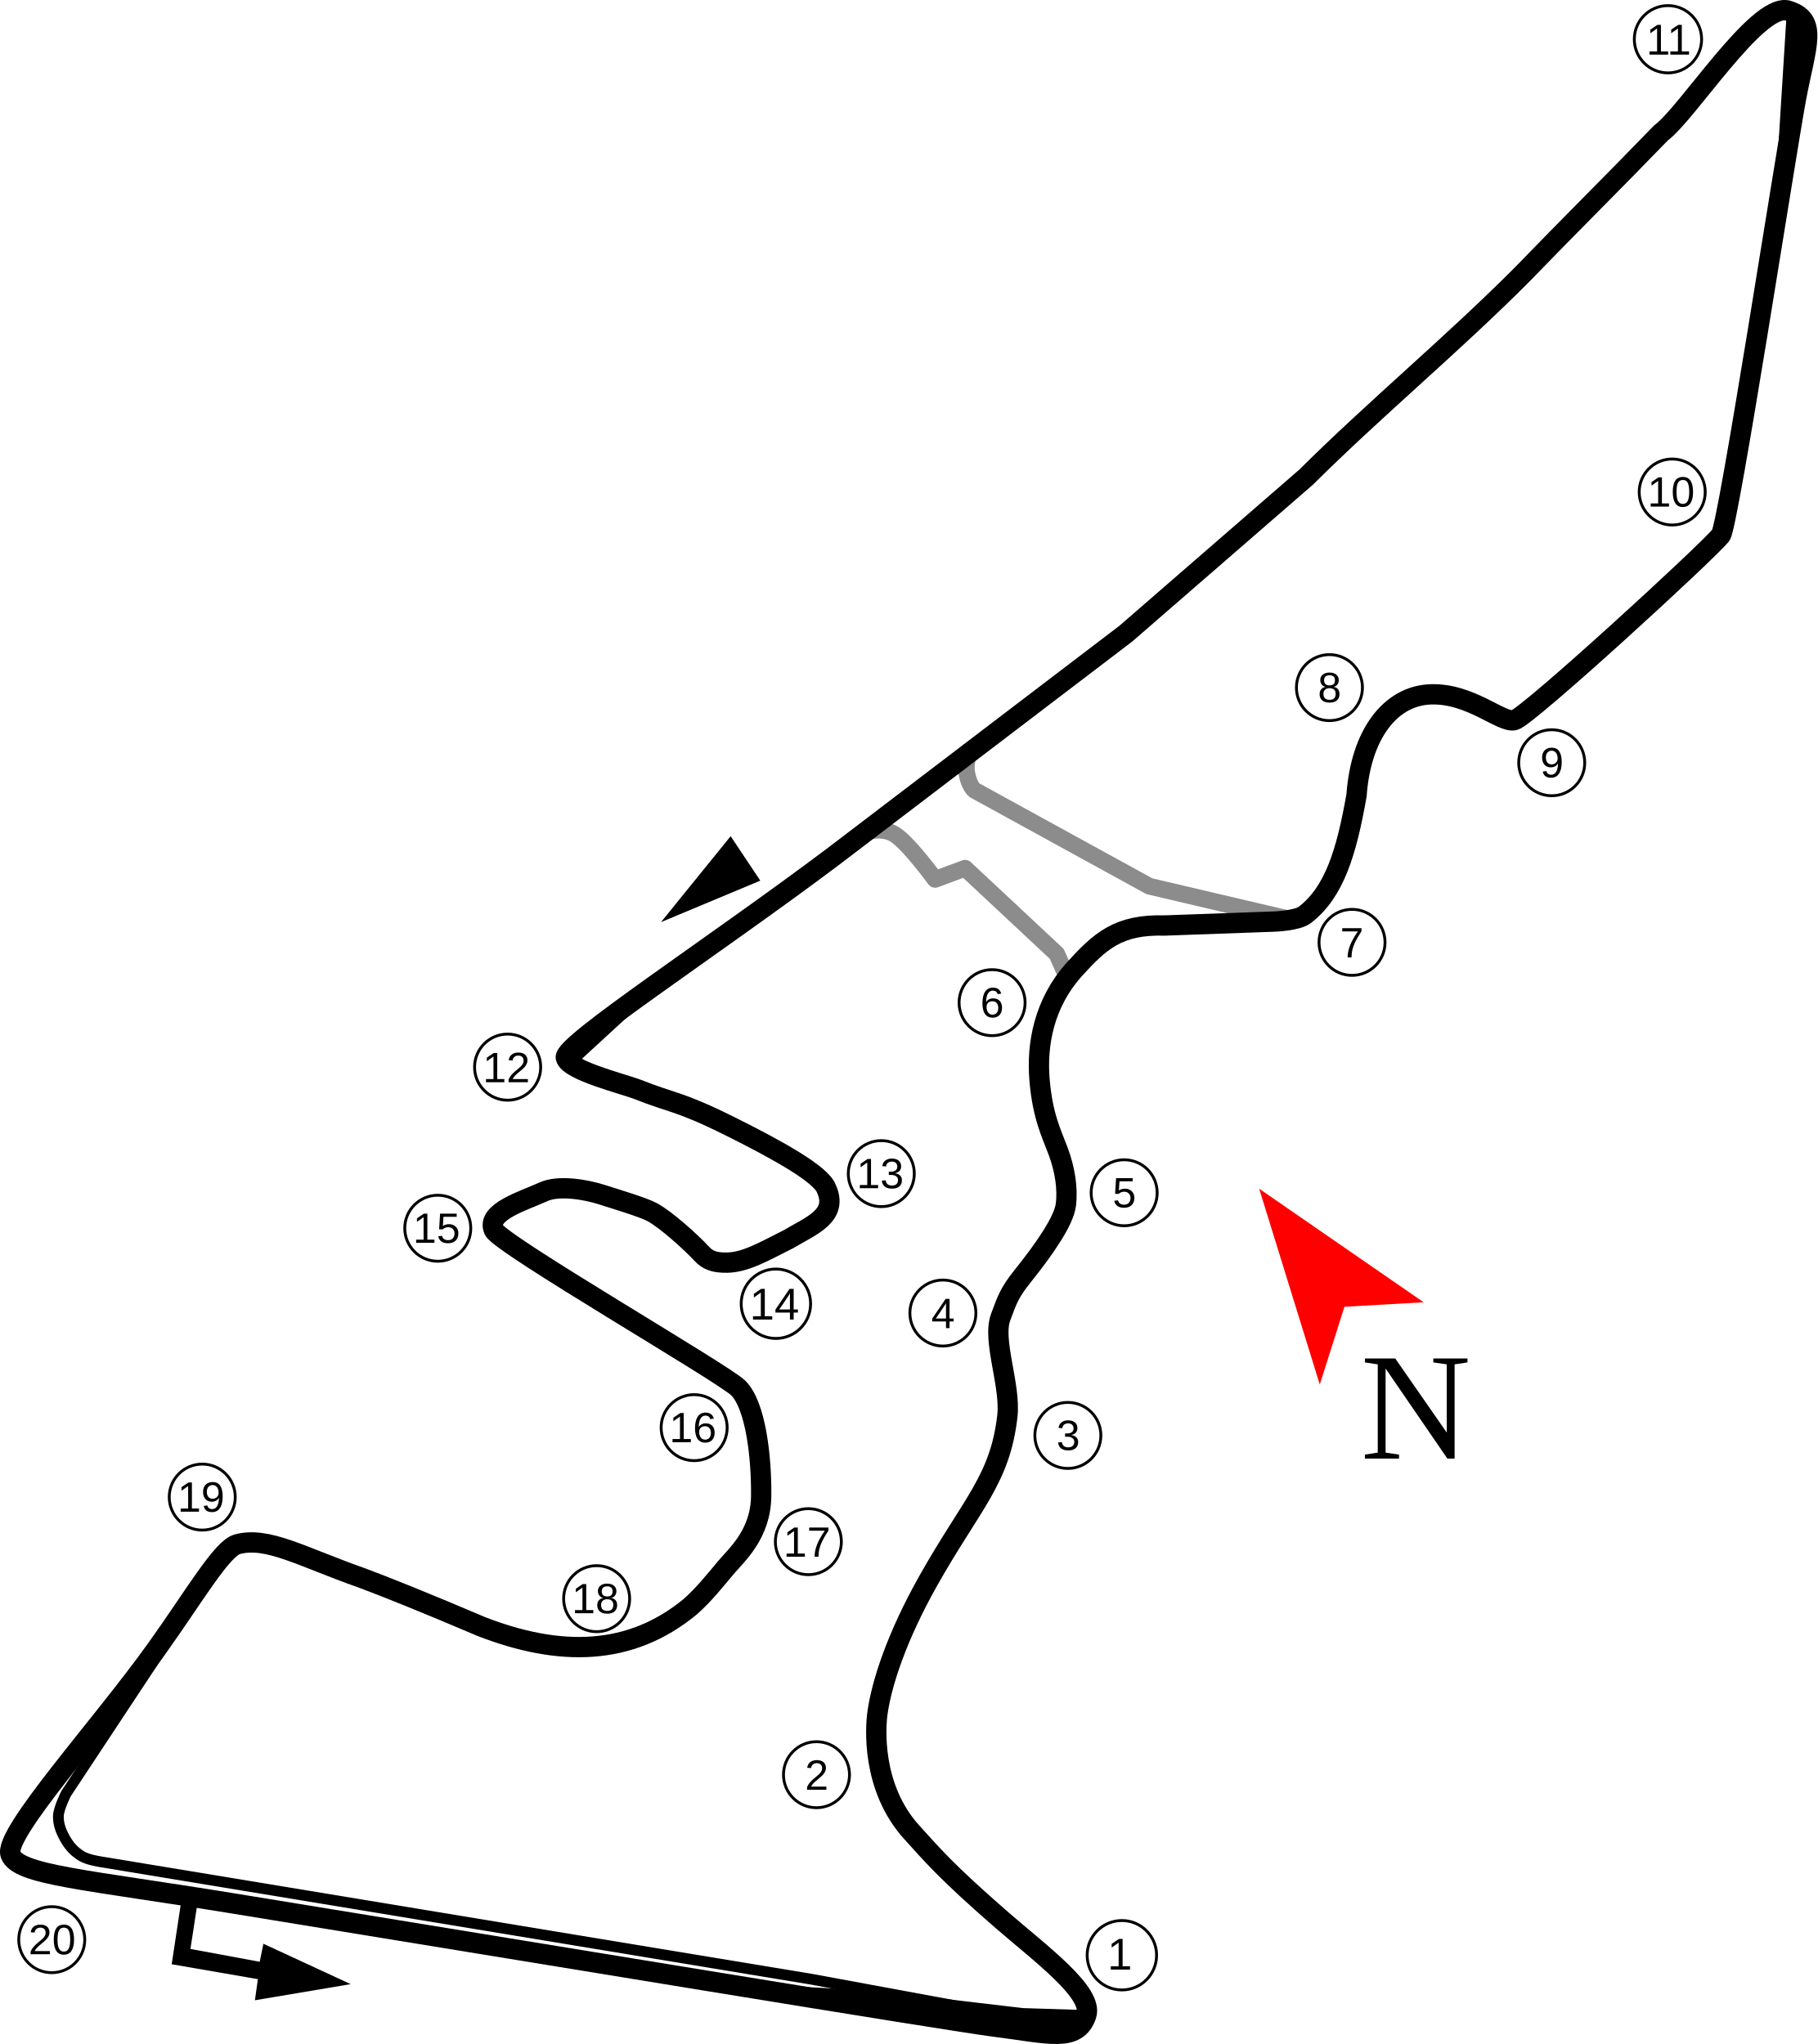
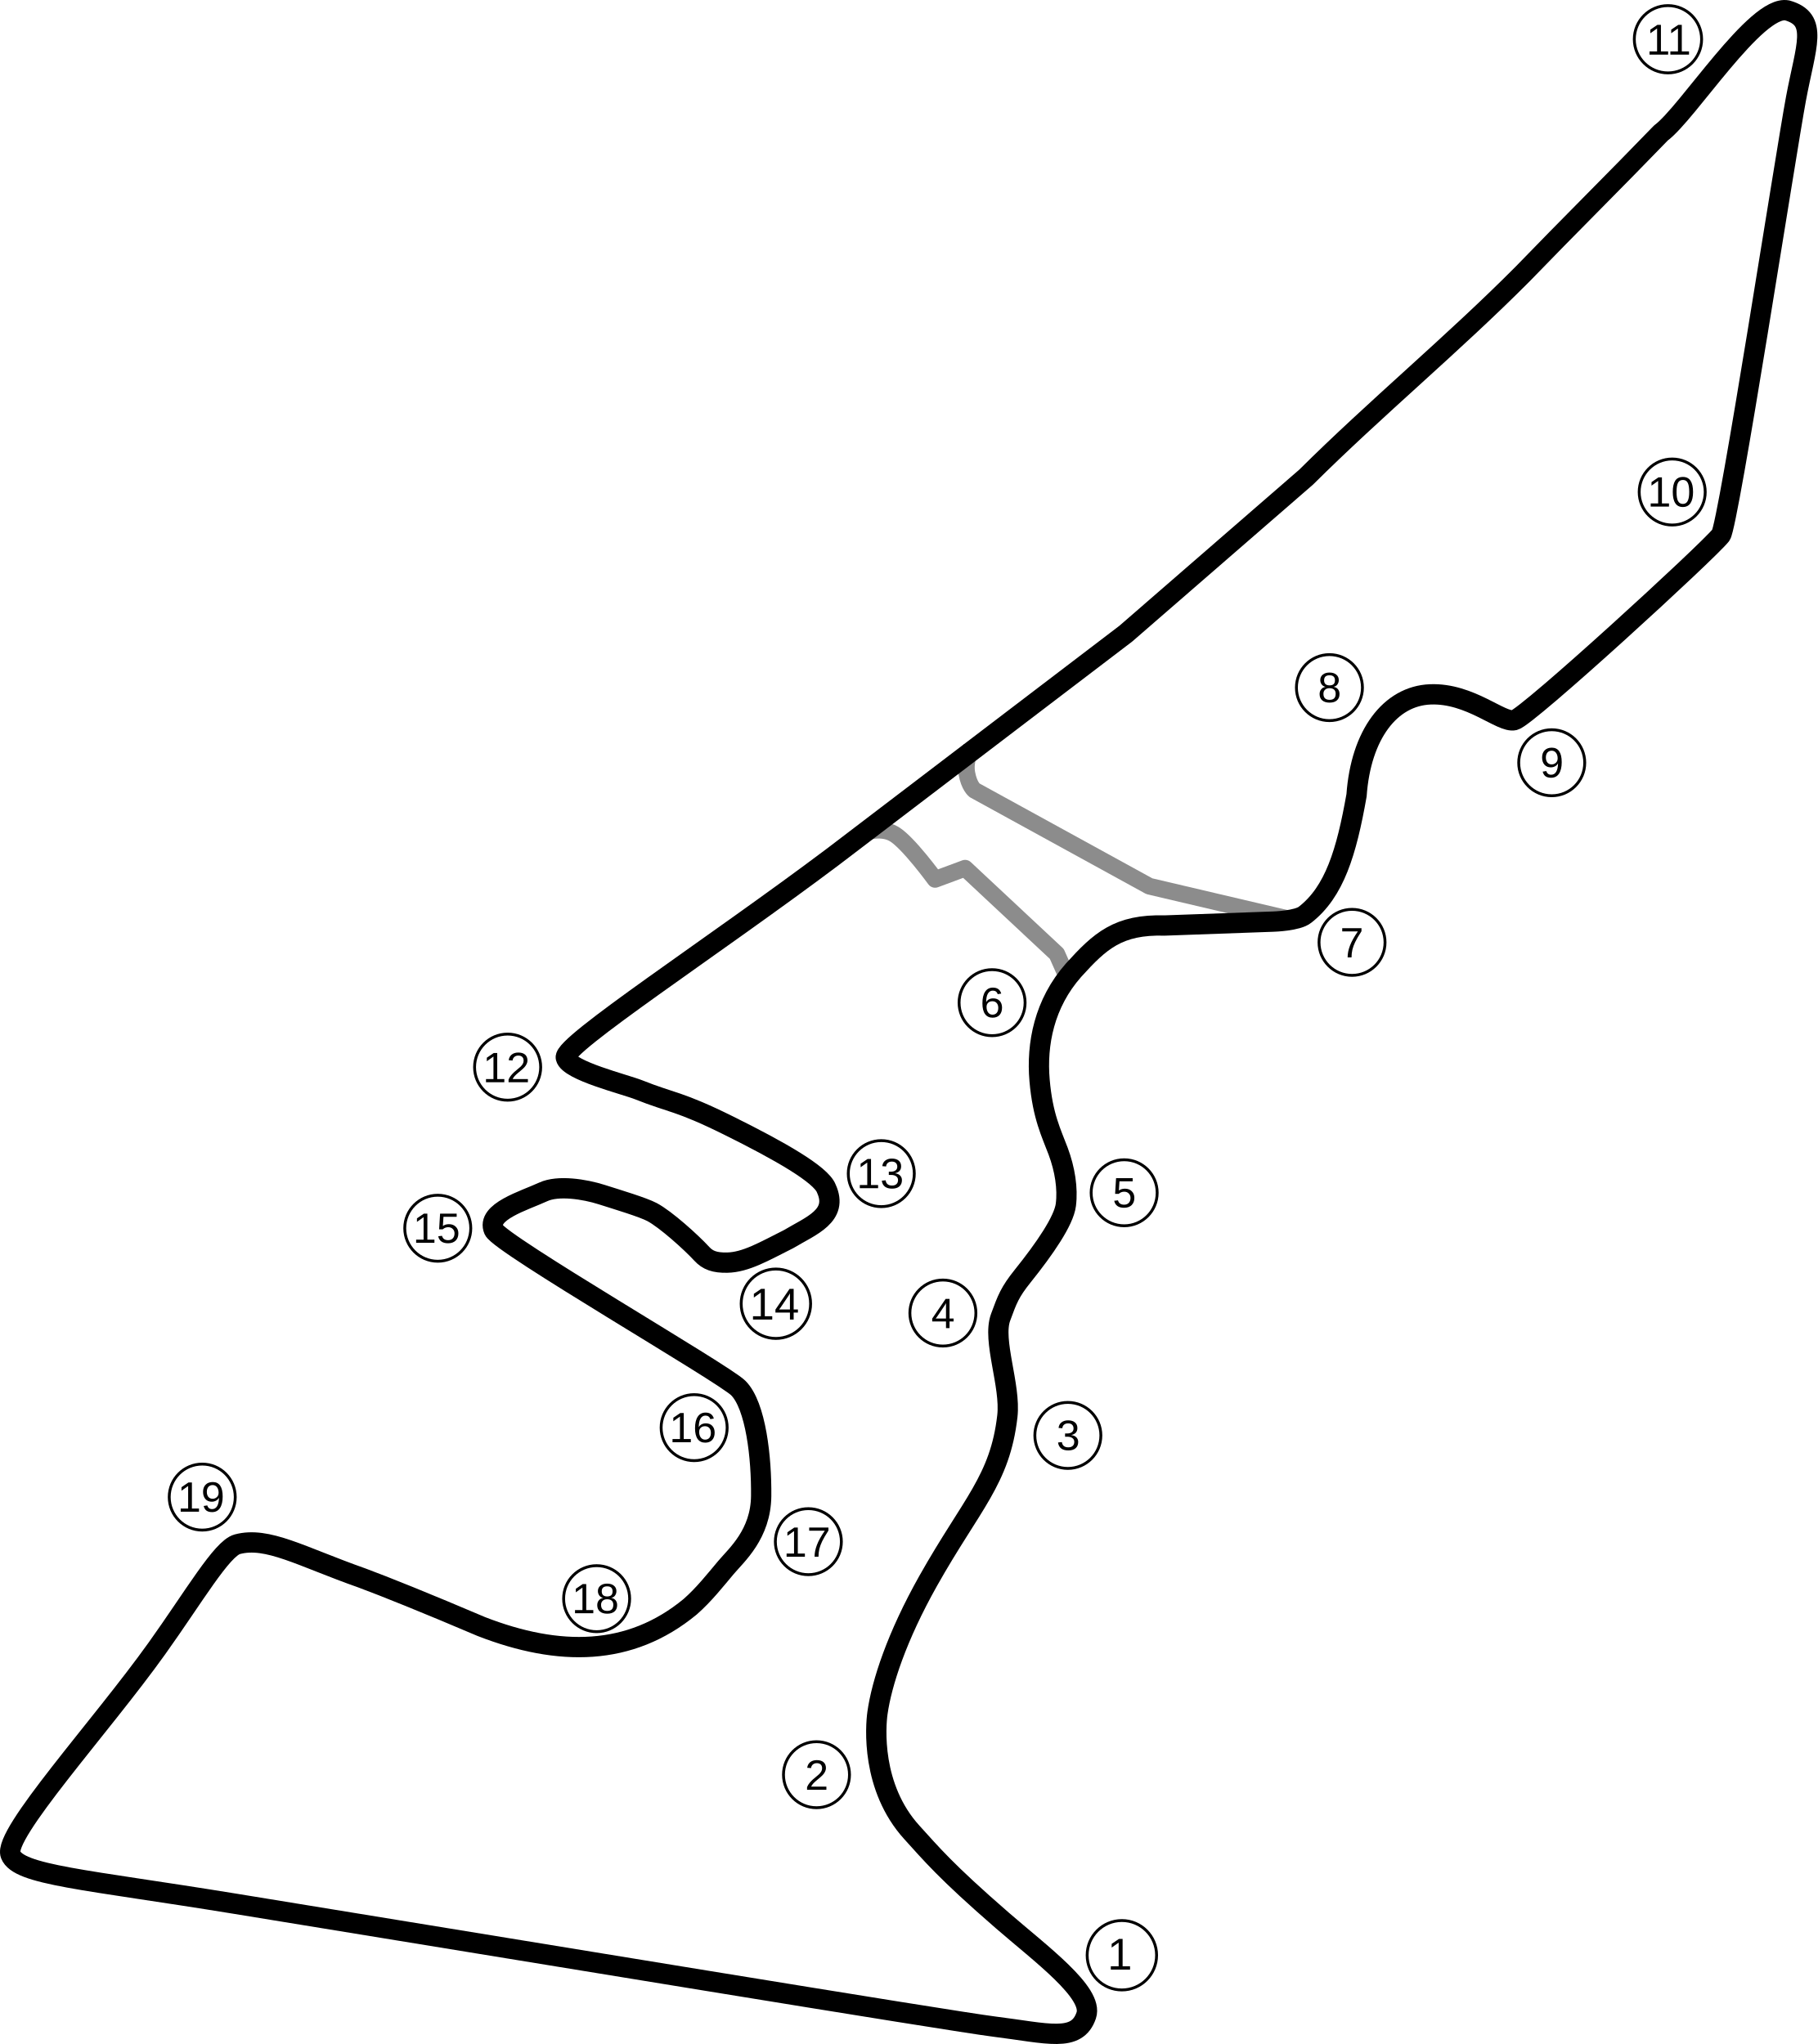
<svg xmlns="http://www.w3.org/2000/svg" id="svg2" version="1.1" width="760.587" height="855.646">
  <path style="fill:none;stroke:#8c8c8c;stroke-width:7;stroke-linecap:butt;stroke-linejoin:round;stroke-miterlimit:4;stroke-opacity:1;stroke-dasharray:none" d="m 446.576,409.003 -4.304,-9.684 -38.376,-35.865 -12.553,4.662 c 0,0 -11.289,-15.544 -17.215,-19.009 -5.926,-3.465 -13.629,-0.179 -13.629,-0.179" id="path3090" />
  <path style="fill:none;stroke:#8c8c8c;stroke-width:7;stroke-linecap:butt;stroke-linejoin:round;stroke-miterlimit:4;stroke-opacity:1;stroke-dasharray:none" d="m 540.155,384.876 -59.149,-13.891 -73.165,-40.169 c 0,0 -2.28,-1.757 -3.228,-7.173 -0.948,-5.416 1.793,-10.58 1.793,-10.58" id="path3092" />
  <path style="fill:none;stroke:#000000;stroke-width:8.5;stroke-linecap:butt;stroke-linejoin:round;stroke-miterlimit:4;stroke-opacity:1;stroke-dasharray:none" d="m 348.422,358.781 122.743,-93.533 75.459,-65.513 c 29.056,-28.886 61.485,-55.753 90.541,-84.972 19.216,-19.9 39.055,-39.535 57.94,-59.104 11.095,-8.145 39.829,-53.785 52.824,-51.312 13.27,3.766 7.875,14.591 3.698,36.952 -4.177,22.361 -28.281,178.409 -31.419,182.713 -5.319,6.814 -80.956,76.148 -86.437,77.458 -5.481,1.311 -18.392,-11.47 -35.196,-10.797 -16.804,0.673 -29.052,16.877 -30.854,42.228 -4.228,23.95 -9.24,40.422 -21.519,49.99 -3.138,2.6 -13.169,2.9 -13.169,2.9 l -45.564,1.637 c -19.533,-0.537 -27.046,6.424 -38.181,18.704 -12.297,13.932 -15.541,30.904 -14.222,46.118 1.319,15.214 4.985,22.18 7.772,29.653 2.847,7.635 4.087,15.591 3.232,22.445 -0.839,6.723 -8.871,18.362 -18.039,29.796 -5.463,6.814 -6.474,9.701 -9.275,17.298 -3.57,9.681 4.306,28.524 2.825,41.41 -3.068,26.7 -14.996,36.709 -33.061,68.796 -13.204,23.452 -19.529,42.864 -21.298,55.448 -0.768,5.46 -2.799,31.128 14.461,50.045 8.012,8.781 13.788,15.943 37.721,36.727 16.242,14.105 38.364,30.362 35.197,39.784 -3.889,11.569 -16.07,7.512 -38.62,4.696 C 398.302,846.139 218.393,816.471 98.21,796.902 35.13,786.631 7.79,784.939 4.442,776.393 c -3.348,-8.545 37.866,-53.632 61.261,-86.392 15.536,-21.755 27.174,-41.839 33.632,-43.562 12.601,-3.363 26.509,5.082 52.19,14.14 9.09,3.355 27.142,10.608 49.912,20.315 32.555,12.637 62.173,12.529 87.38,-8.272 5.801,-5.075 10.701,-11.338 14.988,-16.424 4.455,-5.285 14.583,-13.953 14.751,-29.937 0.168,-15.941 -2.202,-37.834 -9.584,-45.214 -6.124,-6.123 -99.719,-60.272 -102.292,-66.169 -3.323,-7.615 12.61,-12.226 20.707,-15.954 6.191,-2.85 17.218,-1.141 24.398,1.145 6.82,2.171 17.319,5.314 21.12,7.332 5.699,3.025 16.425,12.699 20.788,17.456 2.492,2.717 5.4,3.786 10.588,3.697 7.79,-0.133 15.51,-4.707 25.708,-9.818 9.511,-5.685 21.048,-9.764 15.827,-21.203 -2.222,-5.894 -19.512,-15.752 -40.991,-26.404 -20.809,-10.32 -23.871,-9.451 -37.369,-14.861 -5.956,-2.387 -29.395,-8.05 -30.654,-13.505 -1.259,-5.455 61.504,-46.318 111.619,-83.98 z" id="path2857" />
  <g id="g3863" transform="matrix(2.077119,0,0,2.077119,-477.0928,-1399.842)">
    <path transform="translate(-64.85616,75.92937)" d="m 527.578,992.056 c 0,3.863 -3.131,6.994 -6.994,6.994 -3.863,0 -6.994,-3.131 -6.994,-6.994 0,-3.863 3.131,-6.994 6.994,-6.994 3.863,0 6.994,3.131 6.994,6.994 z" id="path3652" style="font-size:9px;fill:none;stroke:#000000;stroke-width:0.578;stroke-miterlimit:4;stroke-opacity:1;stroke-dasharray:none;stroke-dashoffset:0" />
    <text id="text3654" y="1070.878" x="452.812" style="font-size:9px;font-style:normal;font-variant:normal;font-weight:normal;font-stretch:normal;fill:#000000;fill-opacity:1;stroke:none;font-family:Arial;-inkscape-font-specification:Arial" xml:space="preserve">
      <tspan y="1070.878" x="452.812" id="tspan3656">1</tspan>
    </text>
  </g>
  <g id="g3868" transform="matrix(1.975314,0,0,1.975314,-644.4585,-1406.216)">
    <path transform="translate(-21.33983,95.93959)" d="m 527.578,992.056 c 0,3.863 -3.131,6.994 -6.994,6.994 -3.863,0 -6.994,-3.131 -6.994,-6.994 0,-3.863 3.131,-6.994 6.994,-6.994 3.863,0 6.994,3.131 6.994,6.994 z" id="path3652-8" style="font-size:9px;fill:none;stroke:#000000;stroke-width:0.607;stroke-miterlimit:4;stroke-opacity:1;stroke-dasharray:none;stroke-dashoffset:0" />
    <text id="text3654-7" y="1091.187" x="496.792" style="font-size:9px;font-style:normal;font-variant:normal;font-weight:normal;font-stretch:normal;fill:#000000;fill-opacity:1;stroke:none;font-family:Arial;-inkscape-font-specification:Arial" xml:space="preserve">
      <tspan y="1091.187" x="496.792" id="tspan3656-0">2</tspan>
    </text>
  </g>
  <g id="g3873" transform="matrix(1.975314,0,0,1.975314,-607.2708,-1551.785)">
    <path transform="translate(13.09083,97.73286)" d="m 527.578,992.056 c 0,3.863 -3.131,6.994 -6.994,6.994 -3.863,0 -6.994,-3.131 -6.994,-6.994 0,-3.863 3.131,-6.994 6.994,-6.994 3.863,0 6.994,3.131 6.994,6.994 z" id="path3652-4" style="font-size:9px;fill:none;stroke:#000000;stroke-width:0.607;stroke-miterlimit:4;stroke-opacity:1;stroke-dasharray:none;stroke-dashoffset:0" />
    <text id="text3654-5" y="1092.876" x="531.254" style="font-size:9px;font-style:normal;font-variant:normal;font-weight:normal;font-stretch:normal;fill:#000000;fill-opacity:1;stroke:none;font-family:Arial;-inkscape-font-specification:Arial" xml:space="preserve">
      <tspan y="1092.876" x="531.254" id="tspan3656-4">3</tspan>
    </text>
  </g>
  <g id="g3878" transform="matrix(1.975314,0,0,1.975314,-729.708,-1598.06)">
    <path transform="translate(48.59745,95.22229)" d="m 527.578,992.056 c 0,3.863 -3.131,6.994 -6.994,6.994 -3.863,0 -6.994,-3.131 -6.994,-6.994 0,-3.863 3.131,-6.994 6.994,-6.994 3.863,0 6.994,3.131 6.994,6.994 z" id="path3652-49" style="font-size:9px;fill:none;stroke:#000000;stroke-width:0.607;stroke-miterlimit:4;stroke-opacity:1;stroke-dasharray:none;stroke-dashoffset:0" />
    <text id="text3654-9" y="1090.469" x="566.716" style="font-size:9px;font-style:normal;font-variant:normal;font-weight:normal;font-stretch:normal;fill:#000000;fill-opacity:1;stroke:none;font-family:Arial;-inkscape-font-specification:Arial" xml:space="preserve">
      <tspan y="1090.469" x="566.716" id="tspan3656-9">4</tspan>
    </text>
  </g>
  <g id="g3888" transform="matrix(1.975314,0,0,1.975314,-414.5687,-2008.348)">
    <path transform="translate(43.57632,128.9356)" d="m 527.578,992.056 c 0,3.863 -3.131,6.994 -6.994,6.994 -3.863,0 -6.994,-3.131 -6.994,-6.994 0,-3.863 3.131,-6.994 6.994,-6.994 3.863,0 6.994,3.131 6.994,6.994 z" id="path3652-9" style="font-size:9px;fill:none;stroke:#000000;stroke-width:0.607;stroke-miterlimit:4;stroke-opacity:1;stroke-dasharray:none;stroke-dashoffset:0" />
    <text id="text3654-8" y="1124.079" x="558.918" style="font-size:9px;font-style:normal;font-variant:normal;font-weight:normal;font-stretch:normal;fill:#000000;fill-opacity:1;stroke:none;font-family:Arial;-inkscape-font-specification:Arial" xml:space="preserve">
      <tspan y="1124.079" x="558.918" id="tspan3656-1">10</tspan>
    </text>
  </g>
  <g id="g3883" transform="matrix(1.975314,0,0,1.975314,-701.4879,-1657.616)">
    <path transform="translate(72.71685,99.88478)" d="m 527.578,992.056 c 0,3.863 -3.131,6.994 -6.994,6.994 -3.863,0 -6.994,-3.131 -6.994,-6.994 0,-3.863 3.131,-6.994 6.994,-6.994 3.863,0 6.994,3.131 6.994,6.994 z" id="path3652-1" style="font-size:9px;fill:none;stroke:#000000;stroke-width:0.607;stroke-miterlimit:4;stroke-opacity:1;stroke-dasharray:none;stroke-dashoffset:0" />
    <text id="text3654-56" y="1095.028" x="590.835" style="font-size:9px;font-style:normal;font-variant:normal;font-weight:normal;font-stretch:normal;fill:#000000;fill-opacity:1;stroke:none;font-family:Arial;-inkscape-font-specification:Arial" xml:space="preserve">
      <tspan y="1095.028" x="590.835" id="tspan3656-17">5</tspan>
    </text>
  </g>
  <g id="g3908" transform="matrix(1.975314,0,0,1.975314,-429.1019,-1797.06)">
    <path transform="translate(-93.16003,130.1909)" d="m 527.578,992.056 c 0,3.863 -3.131,6.994 -6.994,6.994 -3.863,0 -6.994,-3.131 -6.994,-6.994 0,-3.863 3.131,-6.994 6.994,-6.994 3.863,0 6.994,3.131 6.994,6.994 z" id="path3652-8-2" style="font-size:9px;fill:none;stroke:#000000;stroke-width:0.607;stroke-miterlimit:4;stroke-opacity:1;stroke-dasharray:none;stroke-dashoffset:0" />
    <text id="text3654-7-2" y="1125.334" x="424.922" style="font-size:9px;font-style:normal;font-variant:normal;font-weight:normal;font-stretch:normal;fill:#000000;fill-opacity:1;stroke:none;font-family:Arial;-inkscape-font-specification:Arial" xml:space="preserve">
      <tspan y="1125.334" x="424.922" id="tspan3656-0-9">6</tspan>
    </text>
  </g>
  <g id="g3903" transform="matrix(1.975314,0,0,1.975314,-346.476,-1825.847)">
    <path transform="translate(-58.72937,131.9842)" d="m 527.578,992.056 c 0,3.863 -3.131,6.994 -6.994,6.994 -3.863,0 -6.994,-3.131 -6.994,-6.994 0,-3.863 3.131,-6.994 6.994,-6.994 3.863,0 6.994,3.131 6.994,6.994 z" id="path3652-4-2" style="font-size:9px;fill:none;stroke:#000000;stroke-width:0.607;stroke-miterlimit:4;stroke-opacity:1;stroke-dasharray:none;stroke-dashoffset:0" />
    <text id="text3654-5-8" y="1127.231" x="459.308" style="font-size:9px;font-style:normal;font-variant:normal;font-weight:normal;font-stretch:normal;fill:#000000;fill-opacity:1;stroke:none;font-family:Arial;-inkscape-font-specification:Arial" xml:space="preserve">
      <tspan y="1127.231" x="459.308" id="tspan3656-4-1">7</tspan>
    </text>
  </g>
  <g id="g3898" transform="matrix(1.975314,0,0,1.975314,-426.0706,-1927.526)">
    <path transform="translate(-23.22275,129.4736)" d="m 527.578,992.056 c 0,3.863 -3.131,6.994 -6.994,6.994 -3.863,0 -6.994,-3.131 -6.994,-6.994 0,-3.863 3.131,-6.994 6.994,-6.994 3.863,0 6.994,3.131 6.994,6.994 z" id="path3652-49-2" style="font-size:9px;fill:none;stroke:#000000;stroke-width:0.607;stroke-miterlimit:4;stroke-opacity:1;stroke-dasharray:none;stroke-dashoffset:0" />
    <text id="text3654-9-4" y="1124.617" x="494.887" style="font-size:9px;font-style:normal;font-variant:normal;font-weight:normal;font-stretch:normal;fill:#000000;fill-opacity:1;stroke:none;font-family:Arial;-inkscape-font-specification:Arial" xml:space="preserve">
      <tspan y="1124.617" x="494.887" id="tspan3656-9-7">8</tspan>
    </text>
  </g>
  <g id="g3893" transform="matrix(1.975314,0,0,1.975314,-406.7193,-1899.62)">
    <path transform="translate(14.07713,131.2669)" d="m 527.578,992.056 c 0,3.863 -3.131,6.994 -6.994,6.994 -3.863,0 -6.994,-3.131 -6.994,-6.994 0,-3.863 3.131,-6.994 6.994,-6.994 3.863,0 6.994,3.131 6.994,6.994 z" id="path3652-9-8" style="font-size:9px;fill:none;stroke:#000000;stroke-width:0.607;stroke-miterlimit:4;stroke-opacity:1;stroke-dasharray:none;stroke-dashoffset:0" />
    <text id="text3654-8-6" y="1126.41" x="532.2" style="font-size:9px;font-style:normal;font-variant:normal;font-weight:normal;font-stretch:normal;fill:#000000;fill-opacity:1;stroke:none;font-family:Arial;-inkscape-font-specification:Arial" xml:space="preserve">
      <tspan y="1126.41" x="532.2" id="tspan3656-1-3">9</tspan>
    </text>
  </g>
  <g id="g3913" transform="matrix(2.013598,0,0,2.013598,-78.47726,-2318.066)">
    <path transform="translate(-134.9431,167.3115)" d="m 527.578,992.056 c 0,3.863 -3.131,6.994 -6.994,6.994 -3.863,0 -6.994,-3.131 -6.994,-6.994 0,-3.863 3.131,-6.994 6.994,-6.994 3.863,0 6.994,3.131 6.994,6.994 z" id="path3652-7" style="font-size:9px;fill:none;stroke:#000000;stroke-width:0.596;stroke-miterlimit:4;stroke-opacity:1;stroke-dasharray:none;stroke-dashoffset:0" />
    <text id="text3654-2" y="1162.559" x="381.119" style="font-size:9px;font-style:normal;font-variant:normal;font-weight:normal;font-stretch:normal;fill:#000000;fill-opacity:1;stroke:none;font-family:Arial;-inkscape-font-specification:Arial" xml:space="preserve">
      <tspan y="1162.559" x="381.119" id="tspan3656-5">11</tspan>
    </text>
  </g>
  <g id="g3923" transform="matrix(1.978336,0,0,1.978336,-635.9822,-1845.124)">
    <path transform="translate(-91.72542,166.4149)" d="m 527.578,992.056 c 0,3.863 -3.131,6.994 -6.994,6.994 -3.863,0 -6.994,-3.131 -6.994,-6.994 0,-3.863 3.131,-6.994 6.994,-6.994 3.863,0 6.994,3.131 6.994,6.994 z" id="path3652-8-3" style="font-size:9px;fill:none;stroke:#000000;stroke-width:0.607;stroke-miterlimit:4;stroke-opacity:1;stroke-dasharray:none;stroke-dashoffset:0" />
    <text id="text3654-7-7" y="1161.662" x="423.598" style="font-size:9px;font-style:normal;font-variant:normal;font-weight:normal;font-stretch:normal;fill:#000000;fill-opacity:1;stroke:none;font-family:Arial;-inkscape-font-specification:Arial" xml:space="preserve">
      <tspan y="1161.662" x="423.598" id="tspan3656-0-6">12</tspan>
    </text>
  </g>
  <g id="g3933" transform="matrix(1.975314,0,0,1.975314,-546.3184,-1800.588)">
    <path transform="translate(-57.29476,168.2081)" d="m 527.578,992.056 c 0,3.863 -3.131,6.994 -6.994,6.994 -3.863,0 -6.994,-3.131 -6.994,-6.994 0,-3.863 3.131,-6.994 6.994,-6.994 3.863,0 6.994,3.131 6.994,6.994 z" id="path3652-4-8" style="font-size:9px;fill:none;stroke:#000000;stroke-width:0.607;stroke-miterlimit:4;stroke-opacity:1;stroke-dasharray:none;stroke-dashoffset:0" />
    <text id="text3654-5-1" y="1163.352" x="458.052" style="font-size:9px;font-style:normal;font-variant:normal;font-weight:normal;font-stretch:normal;fill:#000000;fill-opacity:1;stroke:none;font-family:Arial;-inkscape-font-specification:Arial" xml:space="preserve">
      <tspan y="1163.352" x="458.052" id="tspan3656-4-3">13</tspan>
    </text>
  </g>
  <g id="g3943" transform="matrix(2.077119,0,0,2.077119,-711.3427,-1859.031)">
    <path transform="translate(-21.78814,165.6976)" d="m 527.578,992.056 c 0,3.863 -3.131,6.994 -6.994,6.994 -3.863,0 -6.994,-3.131 -6.994,-6.994 0,-3.863 3.131,-6.994 6.994,-6.994 3.863,0 6.994,3.131 6.994,6.994 z" id="path3652-49-6" style="font-size:9px;fill:none;stroke:#000000;stroke-width:0.578;stroke-miterlimit:4;stroke-opacity:1;stroke-dasharray:none;stroke-dashoffset:0" />
    <text id="text3654-9-40" y="1160.945" x="493.495" style="font-size:9px;font-style:normal;font-variant:normal;font-weight:normal;font-stretch:normal;fill:#000000;fill-opacity:1;stroke:none;font-family:Arial;-inkscape-font-specification:Arial" xml:space="preserve">
      <tspan y="1160.945" x="493.495" id="tspan3656-9-3">14</tspan>
    </text>
  </g>
  <g id="g3953" transform="matrix(1.975314,0,0,1.975314,-875.7502,-1776.31)">
    <path transform="translate(15.51174,167.4908)" d="m 527.578,992.056 c 0,3.863 -3.131,6.994 -6.994,6.994 -3.863,0 -6.994,-3.131 -6.994,-6.994 0,-3.863 3.131,-6.994 6.994,-6.994 3.863,0 6.994,3.131 6.994,6.994 z" id="path3652-9-5" style="font-size:9px;fill:none;stroke:#000000;stroke-width:0.607;stroke-miterlimit:4;stroke-opacity:1;stroke-dasharray:none;stroke-dashoffset:0" />
    <text id="text3654-8-8" y="1162.634" x="530.827" style="font-size:9px;font-style:normal;font-variant:normal;font-weight:normal;font-stretch:normal;fill:#000000;fill-opacity:1;stroke:none;font-family:Arial;-inkscape-font-specification:Arial" xml:space="preserve">
      <tspan y="1162.634" x="530.827" id="tspan3656-1-5">15</tspan>
    </text>
  </g>
  <g id="g3963" transform="matrix(1.975314,0,0,1.975314,-73.20869,-1532.283)">
    <g transform="translate(-201.8702,-111.5865)" id="g3918">
      <path style="font-size:9px;fill:none;stroke:#000000;stroke-width:0.607;stroke-miterlimit:4;stroke-opacity:1;stroke-dasharray:none;stroke-dashoffset:0" id="path3652-99" d="m 527.578,992.056 c 0,3.863 -3.131,6.994 -6.994,6.994 -3.863,0 -6.994,-3.131 -6.994,-6.994 0,-3.863 3.131,-6.994 6.994,-6.994 3.863,0 6.994,3.131 6.994,6.994 z" transform="translate(-134.5844,197.797)" />
      <text xml:space="preserve" style="font-size:9px;font-style:normal;font-variant:normal;font-weight:normal;font-stretch:normal;fill:#000000;fill-opacity:1;stroke:none;font-family:Arial;-inkscape-font-specification:Arial" x="380.731" y="1192.94" id="text3654-80">
        <tspan id="tspan3656-2" x="380.731" y="1192.94">16</tspan>
      </text>
    </g>
  </g>
  <g id="g3928" transform="matrix(1.975314,0,0,1.975314,-509.5349,-1703.201)">
    <path transform="translate(-91.36677,196.9003)" d="m 527.578,992.056 c 0,3.863 -3.131,6.994 -6.994,6.994 -3.863,0 -6.994,-3.131 -6.994,-6.994 0,-3.863 3.131,-6.994 6.994,-6.994 3.863,0 6.994,3.131 6.994,6.994 z" id="path3652-8-4" style="font-size:9px;fill:none;stroke:#000000;stroke-width:0.607;stroke-miterlimit:4;stroke-opacity:1;stroke-dasharray:none;stroke-dashoffset:0" />
    <text id="text3654-7-9" y="1192.147" x="423.917" style="font-size:9px;font-style:normal;font-variant:normal;font-weight:normal;font-stretch:normal;fill:#000000;fill-opacity:1;stroke:none;font-family:Arial;-inkscape-font-specification:Arial" xml:space="preserve">
      <tspan y="1192.147" x="423.917" id="tspan3656-0-0">17</tspan>
    </text>
  </g>
  <g id="g3938" transform="matrix(1.975314,0,0,1.975314,-666.1528,-1682.88)">
    <path transform="translate(-56.9361,198.6936)" d="m 527.578,992.056 c 0,3.863 -3.131,6.994 -6.994,6.994 -3.863,0 -6.994,-3.131 -6.994,-6.994 0,-3.863 3.131,-6.994 6.994,-6.994 3.863,0 6.994,3.131 6.994,6.994 z" id="path3652-4-1" style="font-size:9px;fill:none;stroke:#000000;stroke-width:0.607;stroke-miterlimit:4;stroke-opacity:1;stroke-dasharray:none;stroke-dashoffset:0" />
    <text id="text3654-5-2" y="1193.837" x="458.379" style="font-size:9px;font-style:normal;font-variant:normal;font-weight:normal;font-stretch:normal;fill:#000000;fill-opacity:1;stroke:none;font-family:Arial;-inkscape-font-specification:Arial" xml:space="preserve">
      <tspan y="1193.837" x="458.379" id="tspan3656-4-0">18</tspan>
    </text>
  </g>
  <g id="g3948" transform="matrix(1.975314,0,0,1.975314,-901.3476,-1720.441)">
    <path transform="translate(-21.42948,196.183)" d="m 527.578,992.056 c 0,3.863 -3.131,6.994 -6.994,6.994 -3.863,0 -6.994,-3.131 -6.994,-6.994 0,-3.863 3.131,-6.994 6.994,-6.994 3.863,0 6.994,3.131 6.994,6.994 z" id="path3652-49-0" style="font-size:9px;fill:none;stroke:#000000;stroke-width:0.607;stroke-miterlimit:4;stroke-opacity:1;stroke-dasharray:none;stroke-dashoffset:0" />
    <text id="text3654-9-6" y="1191.326" x="493.903" style="font-size:9px;font-style:normal;font-variant:normal;font-weight:normal;font-stretch:normal;fill:#000000;fill-opacity:1;stroke:none;font-family:Arial;-inkscape-font-specification:Arial" xml:space="preserve">
      <tspan y="1191.326" x="493.903" id="tspan3656-9-39">19</tspan>
    </text>
  </g>
-   <g id="g3958" transform="matrix(1.975314,0,0,1.975314,-1038.009,-1538.713)">
-     <path transform="translate(15.8704,197.9763)" d="m 527.578,992.056 c 0,3.863 -3.131,6.994 -6.994,6.994 -3.863,0 -6.994,-3.131 -6.994,-6.994 0,-3.863 3.131,-6.994 6.994,-6.994 3.863,0 6.994,3.131 6.994,6.994 z" id="path3652-9-0" style="font-size:9px;fill:none;stroke:#000000;stroke-width:0.607;stroke-miterlimit:4;stroke-opacity:1;stroke-dasharray:none;stroke-dashoffset:0" />
-     <text id="text3654-8-83" y="1193.12" x="531.518" style="font-size:9px;font-style:normal;font-variant:normal;font-weight:normal;font-stretch:normal;fill:#000000;fill-opacity:1;stroke:none;font-family:Arial;-inkscape-font-specification:Arial" xml:space="preserve">
-       <tspan y="1193.12" x="531.518" id="tspan3656-1-8">20</tspan>
-     </text>
-   </g>
-   <path style="fill:none;stroke:#000000;stroke-width:4.5;stroke-linecap:butt;stroke-linejoin:miter;stroke-miterlimit:4;stroke-opacity:1;stroke-dasharray:none" d="M 73.829,680.958 27.669,750.799 c 0,0 -3.127,6.179 -3.228,9.325 -0.101,3.146 0.793,6.049 2.869,9.684 2.076,3.634 4.212,5.532 6.814,7.173 2.603,1.641 8.474,2.466 8.474,2.466 l 297.054,49.092 59.897,11.064" id="path3088" />
-   <path style="fill:none;stroke:#000000;stroke-width:6.8;stroke-linecap:butt;stroke-linejoin:round;stroke-miterlimit:4;stroke-opacity:1;stroke-dasharray:none" d="m 329.983,834.855 35.675,1.824 62.115,7.325 24.943,0.788" id="path3868" />
-   <path style="fill:none;stroke:#000000;stroke-width:5.8;stroke-linecap:butt;stroke-linejoin:miter;stroke-miterlimit:4;stroke-opacity:1;stroke-dasharray:none" d="M 746.947,64.517 750.534,7.132" id="path3870" />
-   <path style="fill:none;stroke:#000000;stroke-width:6.3;stroke-linecap:butt;stroke-linejoin:miter;stroke-miterlimit:4;stroke-opacity:1;stroke-dasharray:none" d="M 271.194,413.486 239.633,442.537" id="path3874" />
-   <path style="fill:#000000;fill-opacity:1;stroke:#000000;stroke-width:1px;stroke-linecap:butt;stroke-linejoin:miter;stroke-opacity:1" d="m 76.428,795.392 5.756,0.956 -3.049,19.905 29.947,5.559 1.515,-7.412 34.493,15.959 -37.82,6.376 1.215,-8.648 -36.062,-6.236 z" id="path5317" />
-   <text xml:space="preserve" style="font-size:64px;font-style:normal;font-variant:normal;font-weight:normal;font-stretch:normal;line-height:125%;letter-spacing:0px;word-spacing:0px;fill:#000000;fill-opacity:1;stroke:none;font-family:Times New Roman;-inkscape-font-specification:Times New Roman" x="569.379" y="610.578" id="text5319">
-     <tspan id="tspan5321" x="569.379" y="610.578">N</tspan>
-   </text>
-   <path style="fill:#ff0000;fill-opacity:1;stroke:none" d="m 552.333,579.583 -25.367,-81.982 68.822,47.54 -33.139,1.892 z" id="path5323" />
-   <path style="fill:#000000;fill-opacity:1;stroke:none" d="m 276.623,386.024 29.157,-35.982 12.407,18.611 z" id="path5325" />
</svg>
